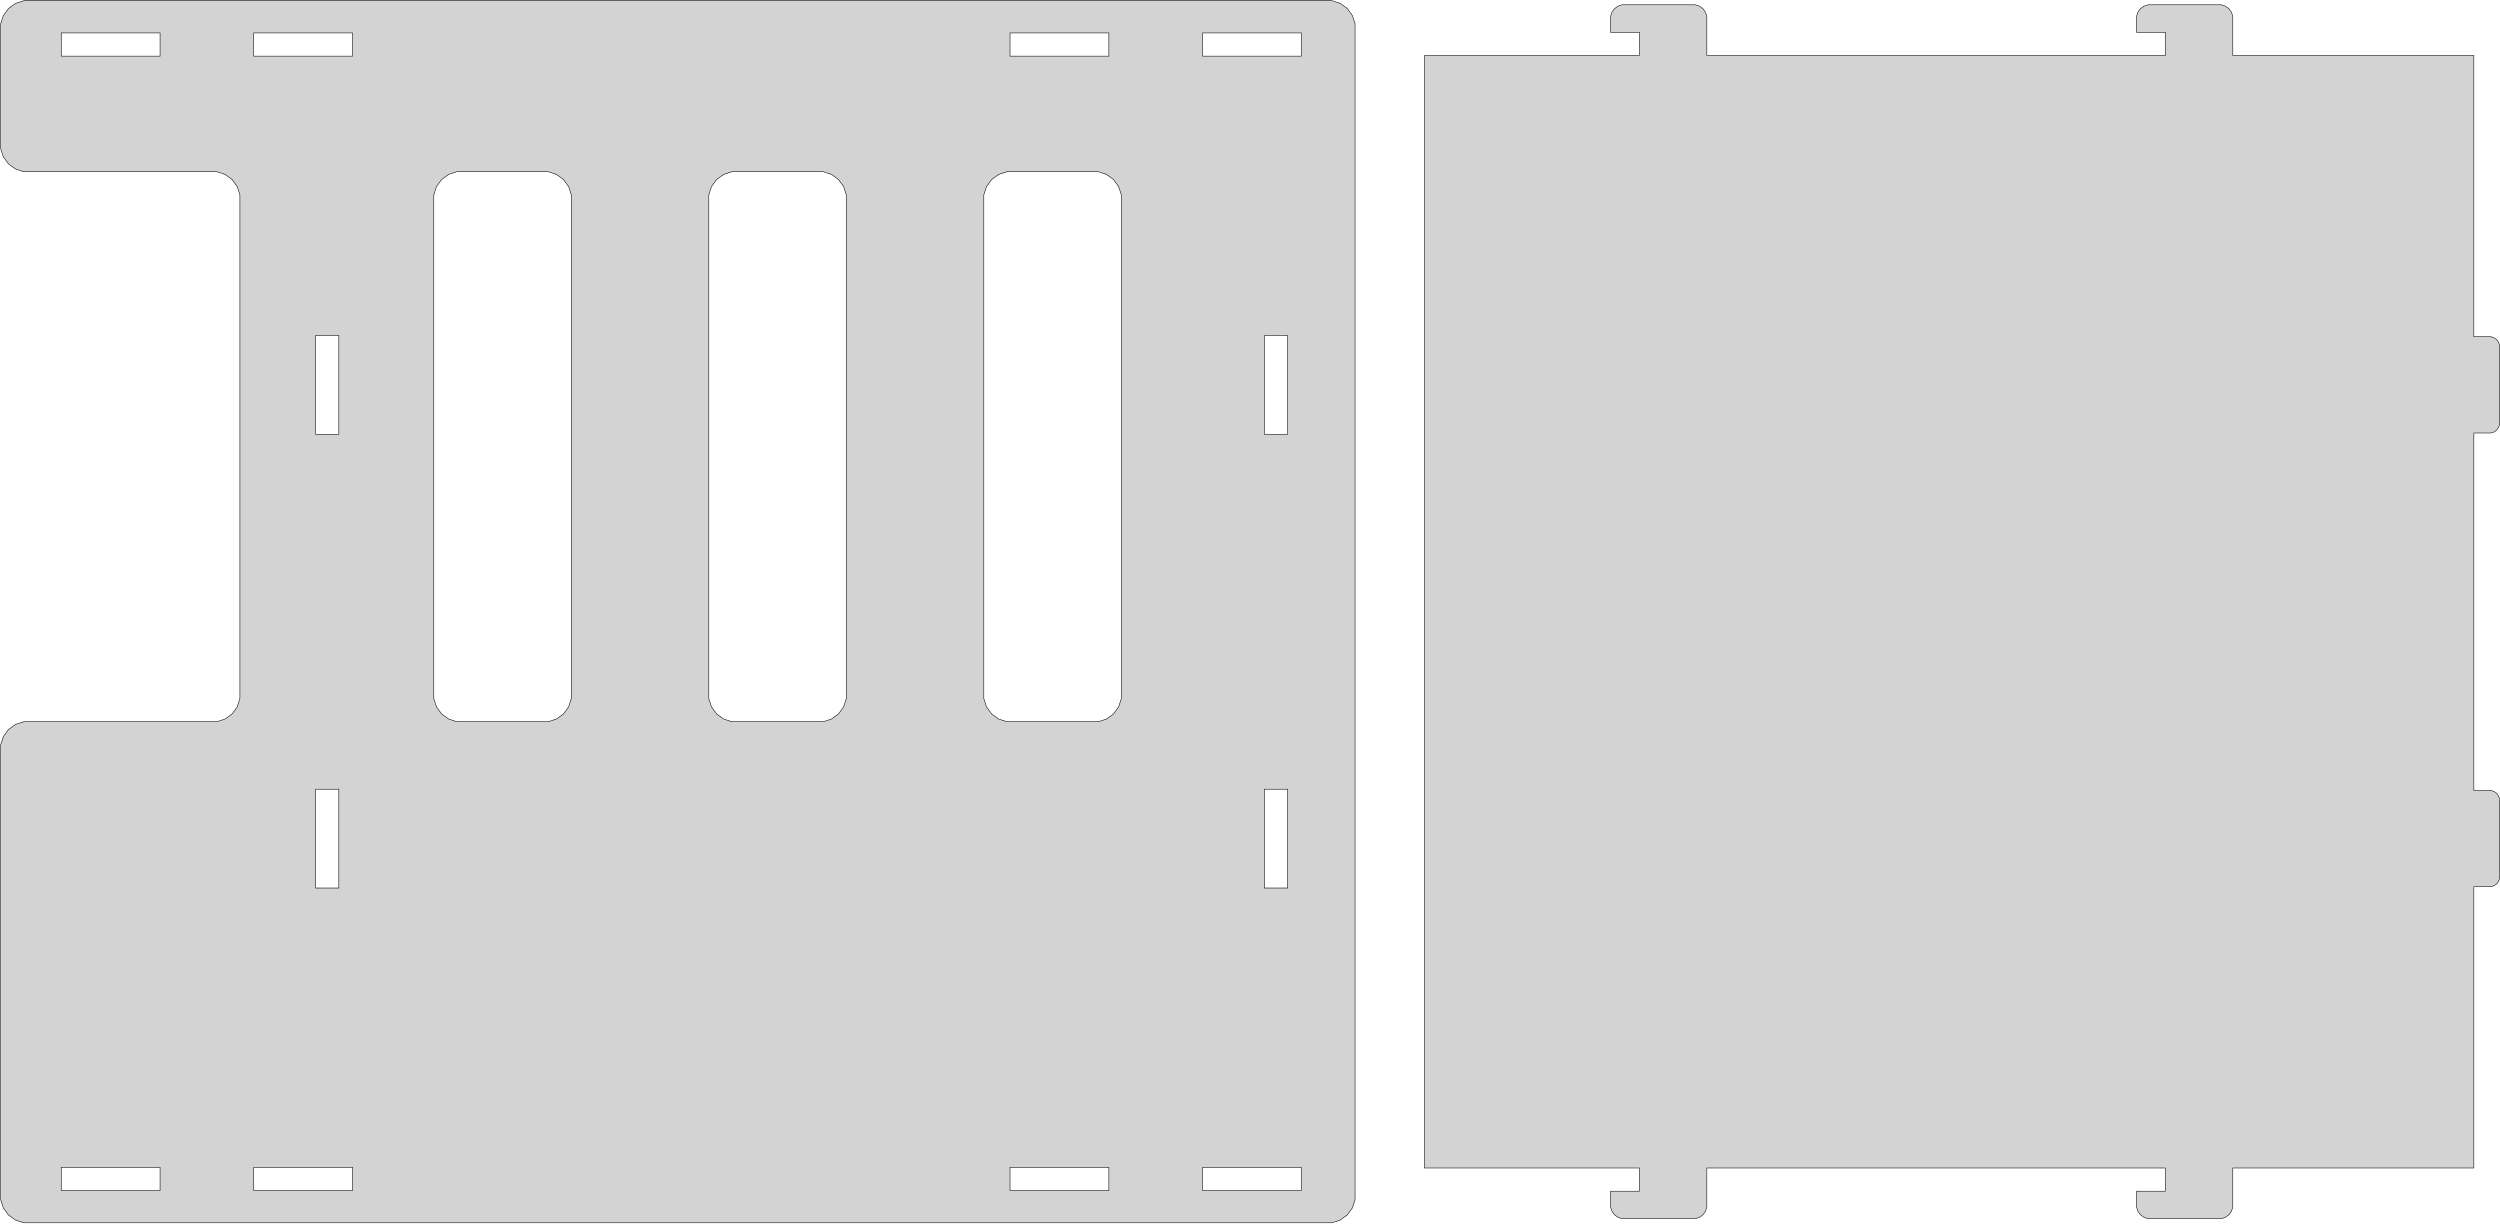
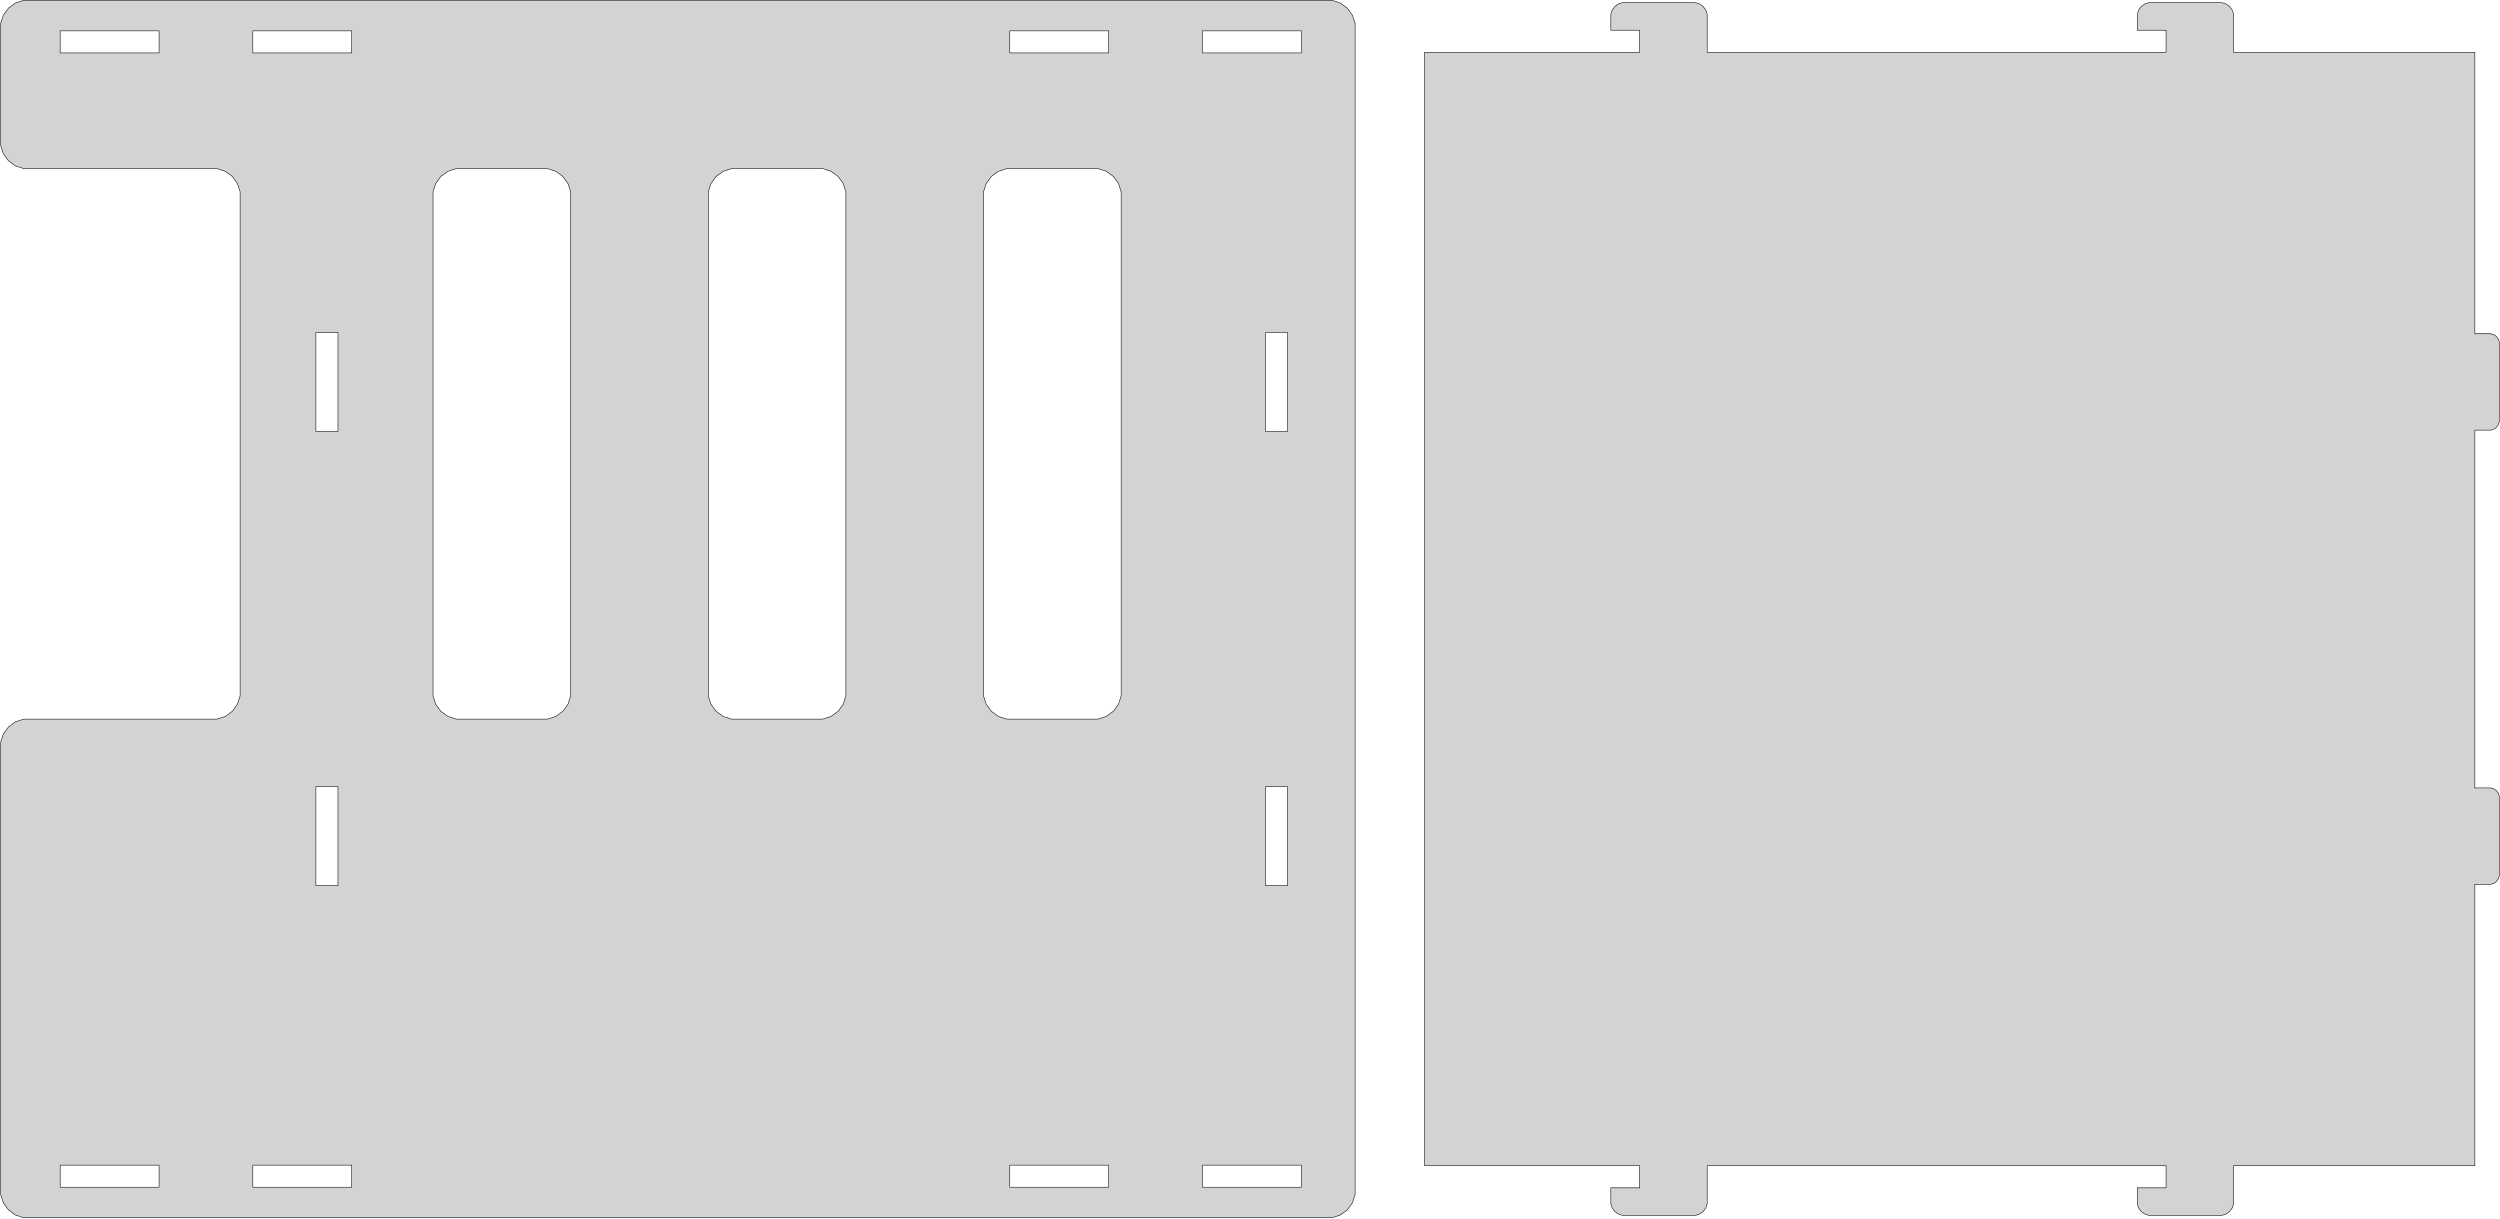
- <svg xmlns="http://www.w3.org/2000/svg" width="2309" height="1130" viewBox="-1169 -565 2309 1130" version="1.1">
-   <path d=" M 68.825,561.87 L 75.334,557.141 L 80.064,550.631 L 82.55,542.979 L 82.55,-542.979 L 80.064,-550.631  L 75.334,-557.141 L 68.825,-561.87 L 61.173,-564.356 L -1147.02,-564.356 L -1154.68,-561.87 L -1161.18,-557.141  L -1165.91,-550.631 L -1168.4,-542.979 L -1168.4,-427.777 L -1165.91,-420.125 L -1161.18,-413.616 L -1154.68,-408.886  L -1147.02,-406.4 L -968.797,-406.4 L -961.145,-403.914 L -954.636,-399.184 L -949.906,-392.675 L -947.42,-385.023  L -947.42,80.223 L -949.906,87.875 L -954.636,94.384 L -961.145,99.114 L -968.797,101.6 L -1147.02,101.6  L -1154.68,104.086 L -1161.18,108.816 L -1165.91,115.325 L -1168.4,122.977 L -1168.4,542.979 L -1165.91,550.631  L -1161.18,557.141 L -1154.68,561.87 L -1147.02,564.356 L 61.173,564.356 z M -1112.44,-513.159 L -1112.44,-534.591 L -1021.16,-534.591 L -1021.16,-513.159 z M -934.641,-513.159 L -934.641,-534.591 L -843.359,-534.591 L -843.359,-513.159 z M -58.341,-513.159 L -58.341,-534.591 L 32.941,-534.591 L 32.941,-513.159 z M -236.141,-513.159 L -236.141,-534.591 L -144.859,-534.591 L -144.859,-513.159 z M -746.973,101.6 L -754.625,99.114 L -761.134,94.384 L -765.864,87.875 L -768.35,80.223 L -768.35,-385.023  L -765.864,-392.675 L -761.134,-399.184 L -754.625,-403.914 L -746.973,-406.4 L -662.727,-406.4 L -655.075,-403.914  L -648.566,-399.184 L -643.836,-392.675 L -641.35,-385.023 L -641.35,80.223 L -643.836,87.875 L -648.566,94.384  L -655.075,99.114 L -662.727,101.6 z M -492.973,101.6 L -500.625,99.114 L -507.134,94.384 L -511.864,87.875 L -514.35,80.223 L -514.35,-385.023  L -511.864,-392.675 L -507.134,-399.184 L -500.625,-403.914 L -492.973,-406.4 L -408.727,-406.4 L -401.075,-403.914  L -394.566,-399.184 L -389.836,-392.675 L -387.35,-385.023 L -387.35,80.223 L -389.836,87.875 L -394.566,94.384  L -401.075,99.114 L -408.727,101.6 z M -238.973,101.6 L -246.625,99.114 L -253.134,94.384 L -257.864,87.875 L -260.35,80.223 L -260.35,-385.023  L -257.864,-392.675 L -253.134,-399.184 L -246.625,-403.914 L -238.973,-406.4 L -154.727,-406.4 L -147.075,-403.914  L -140.566,-399.184 L -135.836,-392.675 L -133.35,-385.023 L -133.35,80.223 L -135.836,87.875 L -140.566,94.384  L -147.075,99.114 L -154.727,101.6 z M -877.491,-163.909 L -877.491,-255.191 L -856.059,-255.191 L -856.059,-163.909 z M -1.191,-163.909 L -1.191,-255.191 L 20.241,-255.191 L 20.241,-163.909 z M -877.491,255.191 L -877.491,163.909 L -856.059,163.909 L -856.059,255.191 z M -1.191,255.191 L -1.191,163.909 L 20.241,163.909 L 20.241,255.191 z M -934.641,534.591 L -934.641,513.159 L -843.359,513.159 L -843.359,534.591 z M -1112.44,534.591 L -1112.44,513.159 L -1021.16,513.159 L -1021.16,534.591 z M -236.141,534.591 L -236.141,513.159 L -144.859,513.159 L -144.859,534.591 z M -58.341,534.591 L -58.341,513.159 L 32.941,513.159 L 32.941,534.591 z M 400.569,559.343 L 403.824,556.978 L 406.189,553.723 L 407.432,549.897 L 407.432,513.755 L 830.897,513.755  L 830.897,535.186 L 804.307,535.186 L 804.307,549.897 L 805.55,553.723 L 807.915,556.978 L 811.169,559.343  L 814.995,560.586 L 882.518,560.586 L 886.344,559.343 L 889.599,556.978 L 891.964,553.723 L 893.207,549.897  L 893.207,513.755 L 1115.85,513.755 L 1115.85,254 L 1131.65,254 L 1134.52,253.068 L 1136.96,251.294  L 1138.73,248.853 L 1139.67,245.984 L 1139.67,173.116 L 1138.73,170.247 L 1136.96,167.806 L 1134.52,166.032  L 1131.65,165.1 L 1115.85,165.1 L 1115.85,-165.1 L 1131.65,-165.1 L 1134.52,-166.032 L 1136.96,-167.806  L 1138.73,-170.247 L 1139.67,-173.116 L 1139.67,-245.984 L 1138.73,-248.853 L 1136.96,-251.294 L 1134.52,-253.068  L 1131.65,-254 L 1115.85,-254 L 1115.85,-513.755 L 893.207,-513.755 L 893.207,-549.897 L 891.964,-553.723  L 889.599,-556.978 L 886.344,-559.343 L 882.518,-560.586 L 814.995,-560.586 L 811.169,-559.343 L 807.915,-556.978  L 805.55,-553.723 L 804.307,-549.897 L 804.307,-535.186 L 830.897,-535.186 L 830.897,-513.755 L 407.432,-513.755  L 407.432,-549.897 L 406.189,-553.723 L 403.824,-556.978 L 400.569,-559.343 L 396.743,-560.586 L 329.22,-560.586  L 325.394,-559.343 L 322.14,-556.978 L 319.775,-553.723 L 318.532,-549.897 L 318.532,-535.186 L 345.123,-535.186  L 345.123,-513.755 L 146.685,-513.755 L 146.685,513.755 L 345.123,513.755 L 345.123,535.186 L 318.532,535.186  L 318.532,549.897 L 319.775,553.723 L 322.14,556.978 L 325.394,559.343 L 329.22,560.586 L 396.743,560.586  z " stroke="black" fill="lightgray" stroke-width="0.5" />
+ <svg xmlns="http://www.w3.org/2000/svg" width="2307" height="1124" viewBox="-1169 -562 2307 1124" version="1.1">
+   <path d=" M 67.775,559.245 L 74.284,554.516 L 79.014,548.006 L 81.5,540.354 L 81.5,-540.354 L 79.014,-548.006  L 74.284,-554.516 L 67.775,-559.245 L 60.123,-561.731 L -1147.02,-561.731 L -1154.68,-559.245 L -1161.18,-554.516  L -1165.91,-548.006 L -1168.4,-540.354 L -1168.4,-427.777 L -1165.91,-420.125 L -1161.18,-413.616 L -1154.68,-408.886  L -1147.02,-406.4 L -968.797,-406.4 L -961.145,-403.914 L -954.636,-399.184 L -949.906,-392.675 L -947.42,-385.023  L -947.42,80.223 L -949.906,87.875 L -954.636,94.384 L -961.145,99.114 L -968.797,101.6 L -1147.02,101.6  L -1154.68,104.086 L -1161.18,108.816 L -1165.91,115.325 L -1168.4,122.977 L -1168.4,540.354 L -1165.91,548.006  L -1161.18,554.516 L -1154.68,559.245 L -1147.02,561.731 L 60.123,561.731 z M -1113.49,-513.159 L -1113.49,-533.541 L -1022.21,-533.541 L -1022.21,-513.159 z M -935.691,-513.159 L -935.691,-533.541 L -844.409,-533.541 L -844.409,-513.159 z M -59.391,-513.159 L -59.391,-533.541 L 31.891,-533.541 L 31.891,-513.159 z M -237.191,-513.159 L -237.191,-533.541 L -145.909,-533.541 L -145.909,-513.159 z M -748.023,101.6 L -755.675,99.114 L -762.184,94.384 L -766.914,87.875 L -769.4,80.223 L -769.4,-385.023  L -766.914,-392.675 L -762.184,-399.184 L -755.675,-403.914 L -748.023,-406.4 L -663.777,-406.4 L -656.125,-403.914  L -649.616,-399.184 L -644.886,-392.675 L -642.4,-385.023 L -642.4,80.223 L -644.886,87.875 L -649.616,94.384  L -656.125,99.114 L -663.777,101.6 z M -494.023,101.6 L -501.675,99.114 L -508.184,94.384 L -512.914,87.875 L -515.4,80.223 L -515.4,-385.023  L -512.914,-392.675 L -508.184,-399.184 L -501.675,-403.914 L -494.023,-406.4 L -409.777,-406.4 L -402.125,-403.914  L -395.616,-399.184 L -390.886,-392.675 L -388.4,-385.023 L -388.4,80.223 L -390.886,87.875 L -395.616,94.384  L -402.125,99.114 L -409.777,101.6 z M -240.023,101.6 L -247.675,99.114 L -254.184,94.384 L -258.914,87.875 L -261.4,80.223 L -261.4,-385.023  L -258.914,-392.675 L -254.184,-399.184 L -247.675,-403.914 L -240.023,-406.4 L -155.777,-406.4 L -148.125,-403.914  L -141.616,-399.184 L -136.886,-392.675 L -134.4,-385.023 L -134.4,80.223 L -136.886,87.875 L -141.616,94.384  L -148.125,99.114 L -155.777,101.6 z M -877.491,-163.909 L -877.491,-255.191 L -857.109,-255.191 L -857.109,-163.909 z M -1.191,-163.909 L -1.191,-255.191 L 19.191,-255.191 L 19.191,-163.909 z M -877.491,255.191 L -877.491,163.909 L -857.109,163.909 L -857.109,255.191 z M -1.191,255.191 L -1.191,163.909 L 19.191,163.909 L 19.191,255.191 z M -935.691,533.541 L -935.691,513.159 L -844.409,513.159 L -844.409,533.541 z M -1113.49,533.541 L -1113.49,513.159 L -1022.21,513.159 L -1022.21,533.541 z M -237.191,533.541 L -237.191,513.159 L -145.909,513.159 L -145.909,533.541 z M -59.391,533.541 L -59.391,513.159 L 31.891,513.159 L 31.891,533.541 z M 399.519,558.293 L 402.774,555.928 L 405.139,552.673 L 406.382,548.847 L 406.382,513.755 L 829.847,513.755  L 829.847,534.136 L 803.257,534.136 L 803.257,548.847 L 804.5,552.673 L 806.865,555.928 L 810.119,558.293  L 813.945,559.536 L 881.468,559.536 L 885.294,558.293 L 888.549,555.928 L 890.914,552.673 L 892.157,548.847  L 892.157,513.755 L 1114.8,513.755 L 1114.8,254 L 1129.73,254 L 1132.44,253.119 L 1134.75,251.443  L 1136.42,249.137 L 1137.3,246.425 L 1137.3,172.675 L 1136.42,169.963 L 1134.75,167.657 L 1132.44,165.981  L 1129.73,165.1 L 1114.8,165.1 L 1114.8,-165.1 L 1129.73,-165.1 L 1132.44,-165.981 L 1134.75,-167.657  L 1136.42,-169.963 L 1137.3,-172.675 L 1137.3,-246.425 L 1136.42,-249.137 L 1134.75,-251.443 L 1132.44,-253.119  L 1129.73,-254 L 1114.8,-254 L 1114.8,-513.755 L 892.157,-513.755 L 892.157,-548.847 L 890.914,-552.673  L 888.549,-555.928 L 885.294,-558.293 L 881.468,-559.536 L 813.945,-559.536 L 810.119,-558.293 L 806.865,-555.928  L 804.5,-552.673 L 803.257,-548.847 L 803.257,-534.136 L 829.847,-534.136 L 829.847,-513.755 L 406.382,-513.755  L 406.382,-548.847 L 405.139,-552.673 L 402.774,-555.928 L 399.519,-558.293 L 395.693,-559.536 L 328.17,-559.536  L 324.344,-558.293 L 321.09,-555.928 L 318.725,-552.673 L 317.482,-548.847 L 317.482,-534.136 L 344.073,-534.136  L 344.073,-513.755 L 145.635,-513.755 L 145.635,513.755 L 344.073,513.755 L 344.073,534.136 L 317.482,534.136  L 317.482,548.847 L 318.725,552.673 L 321.09,555.928 L 324.344,558.293 L 328.17,559.536 L 395.693,559.536  z " stroke="black" fill="lightgray" stroke-width="0.5" />
</svg>
